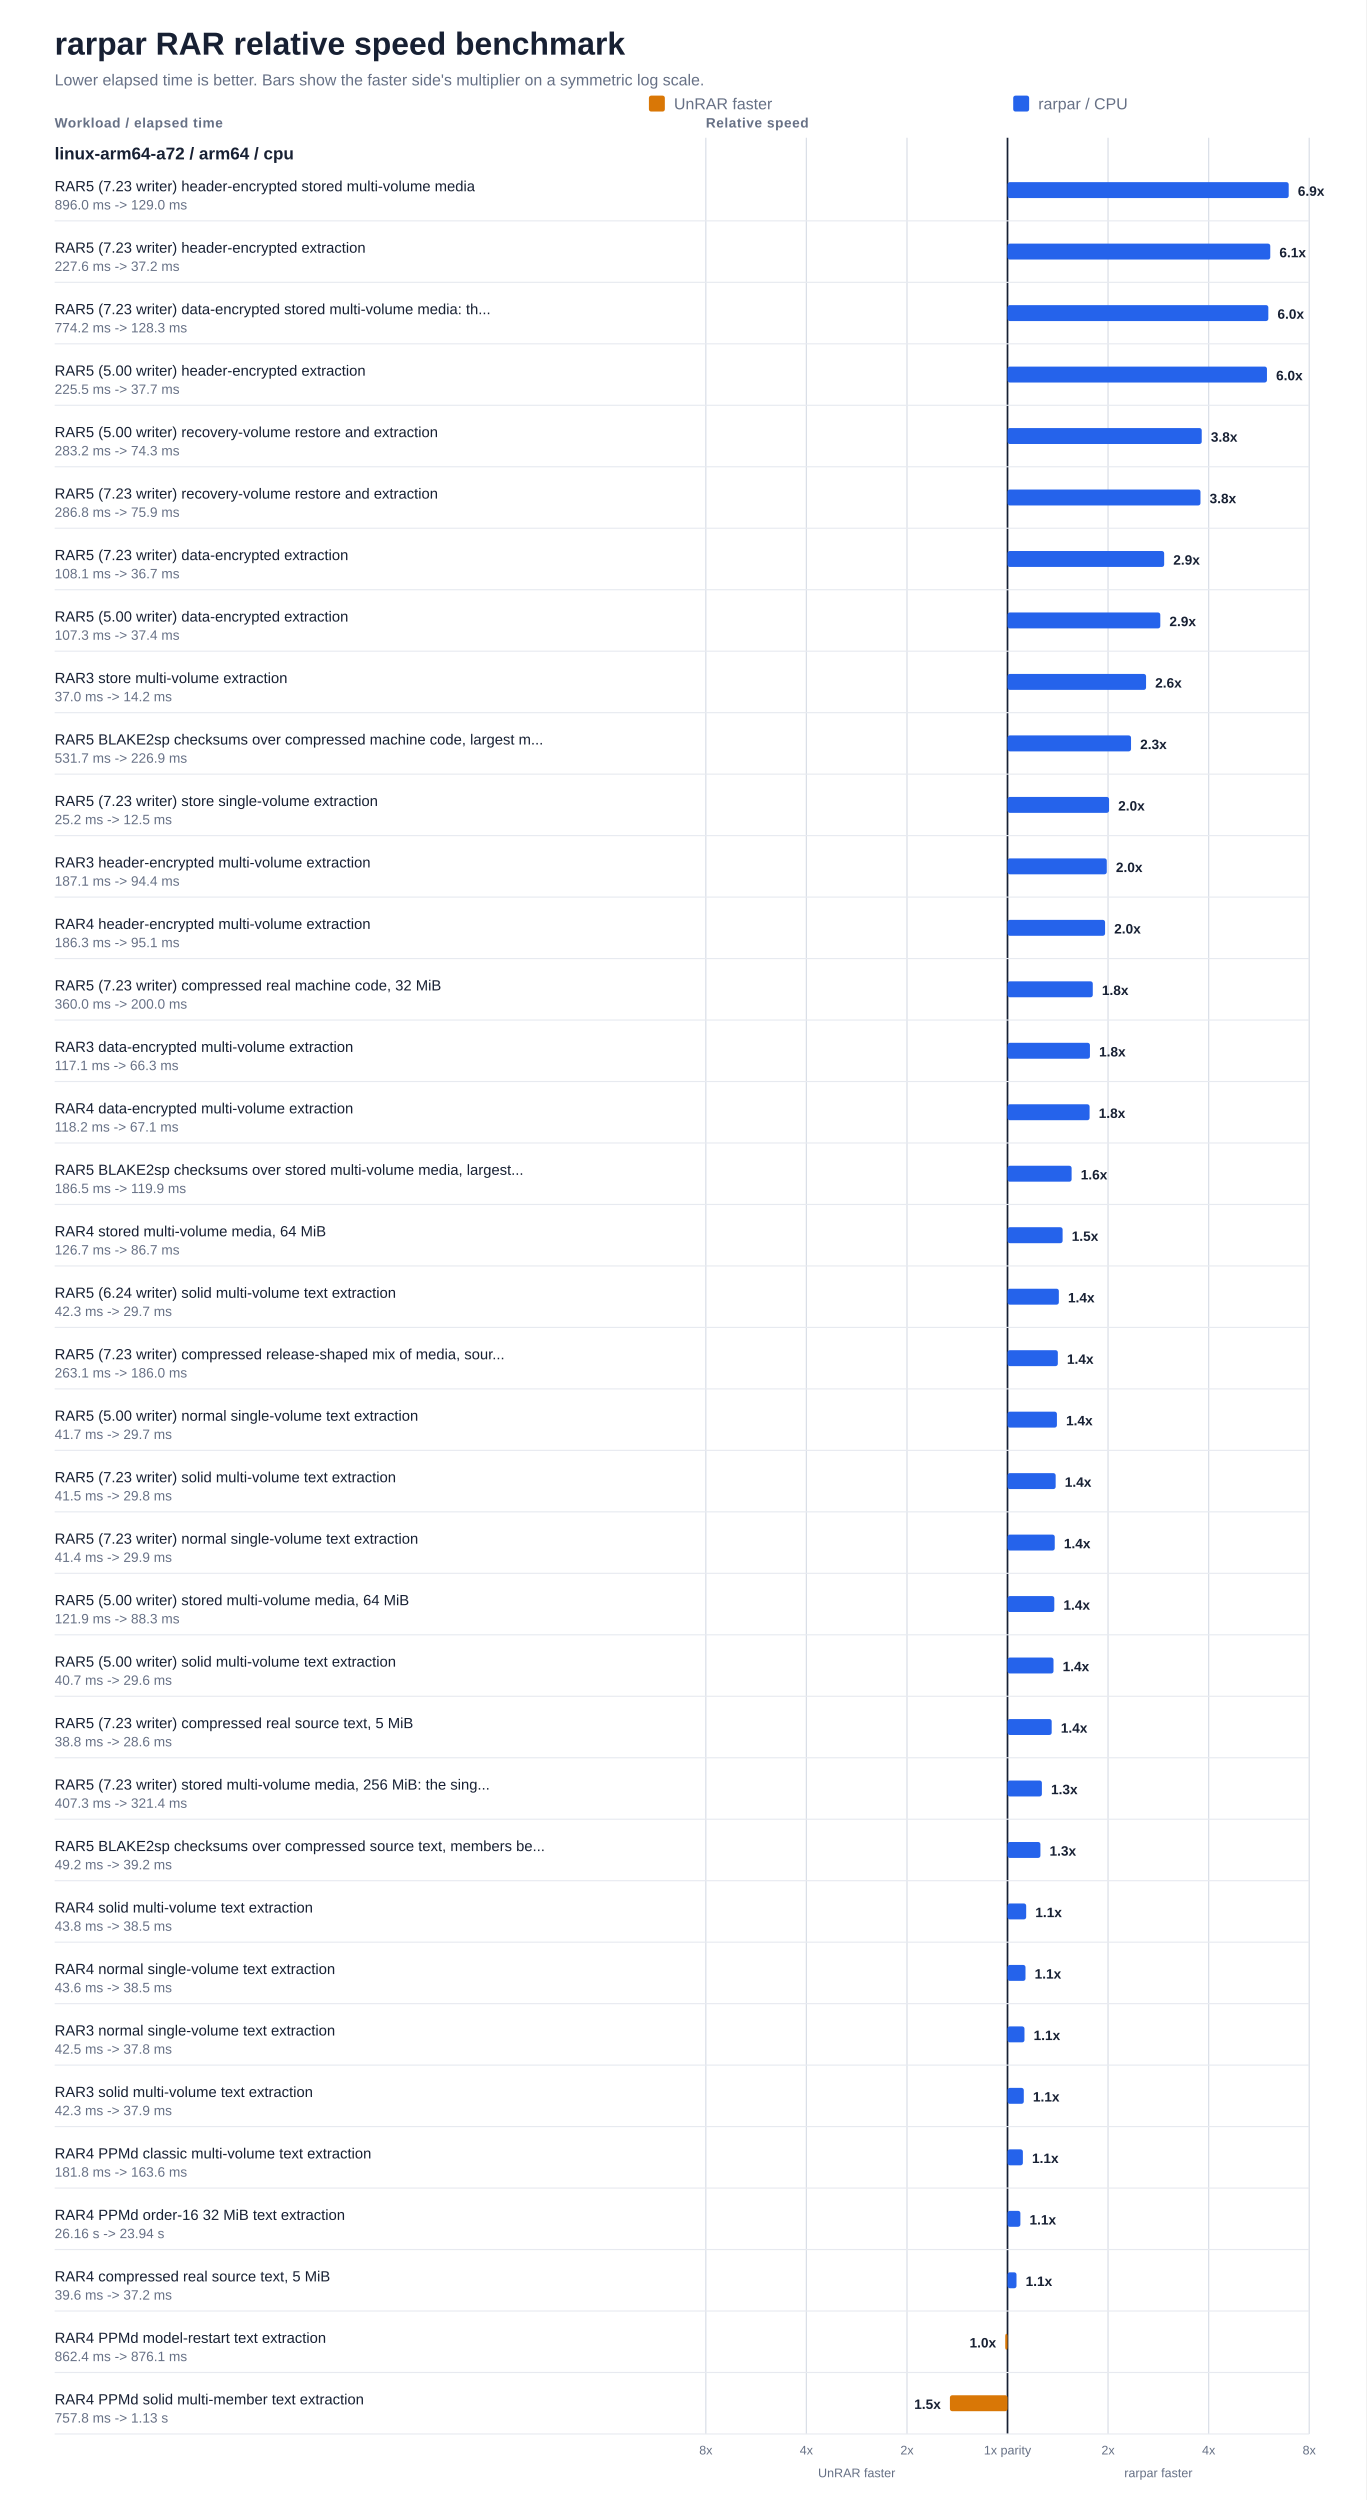
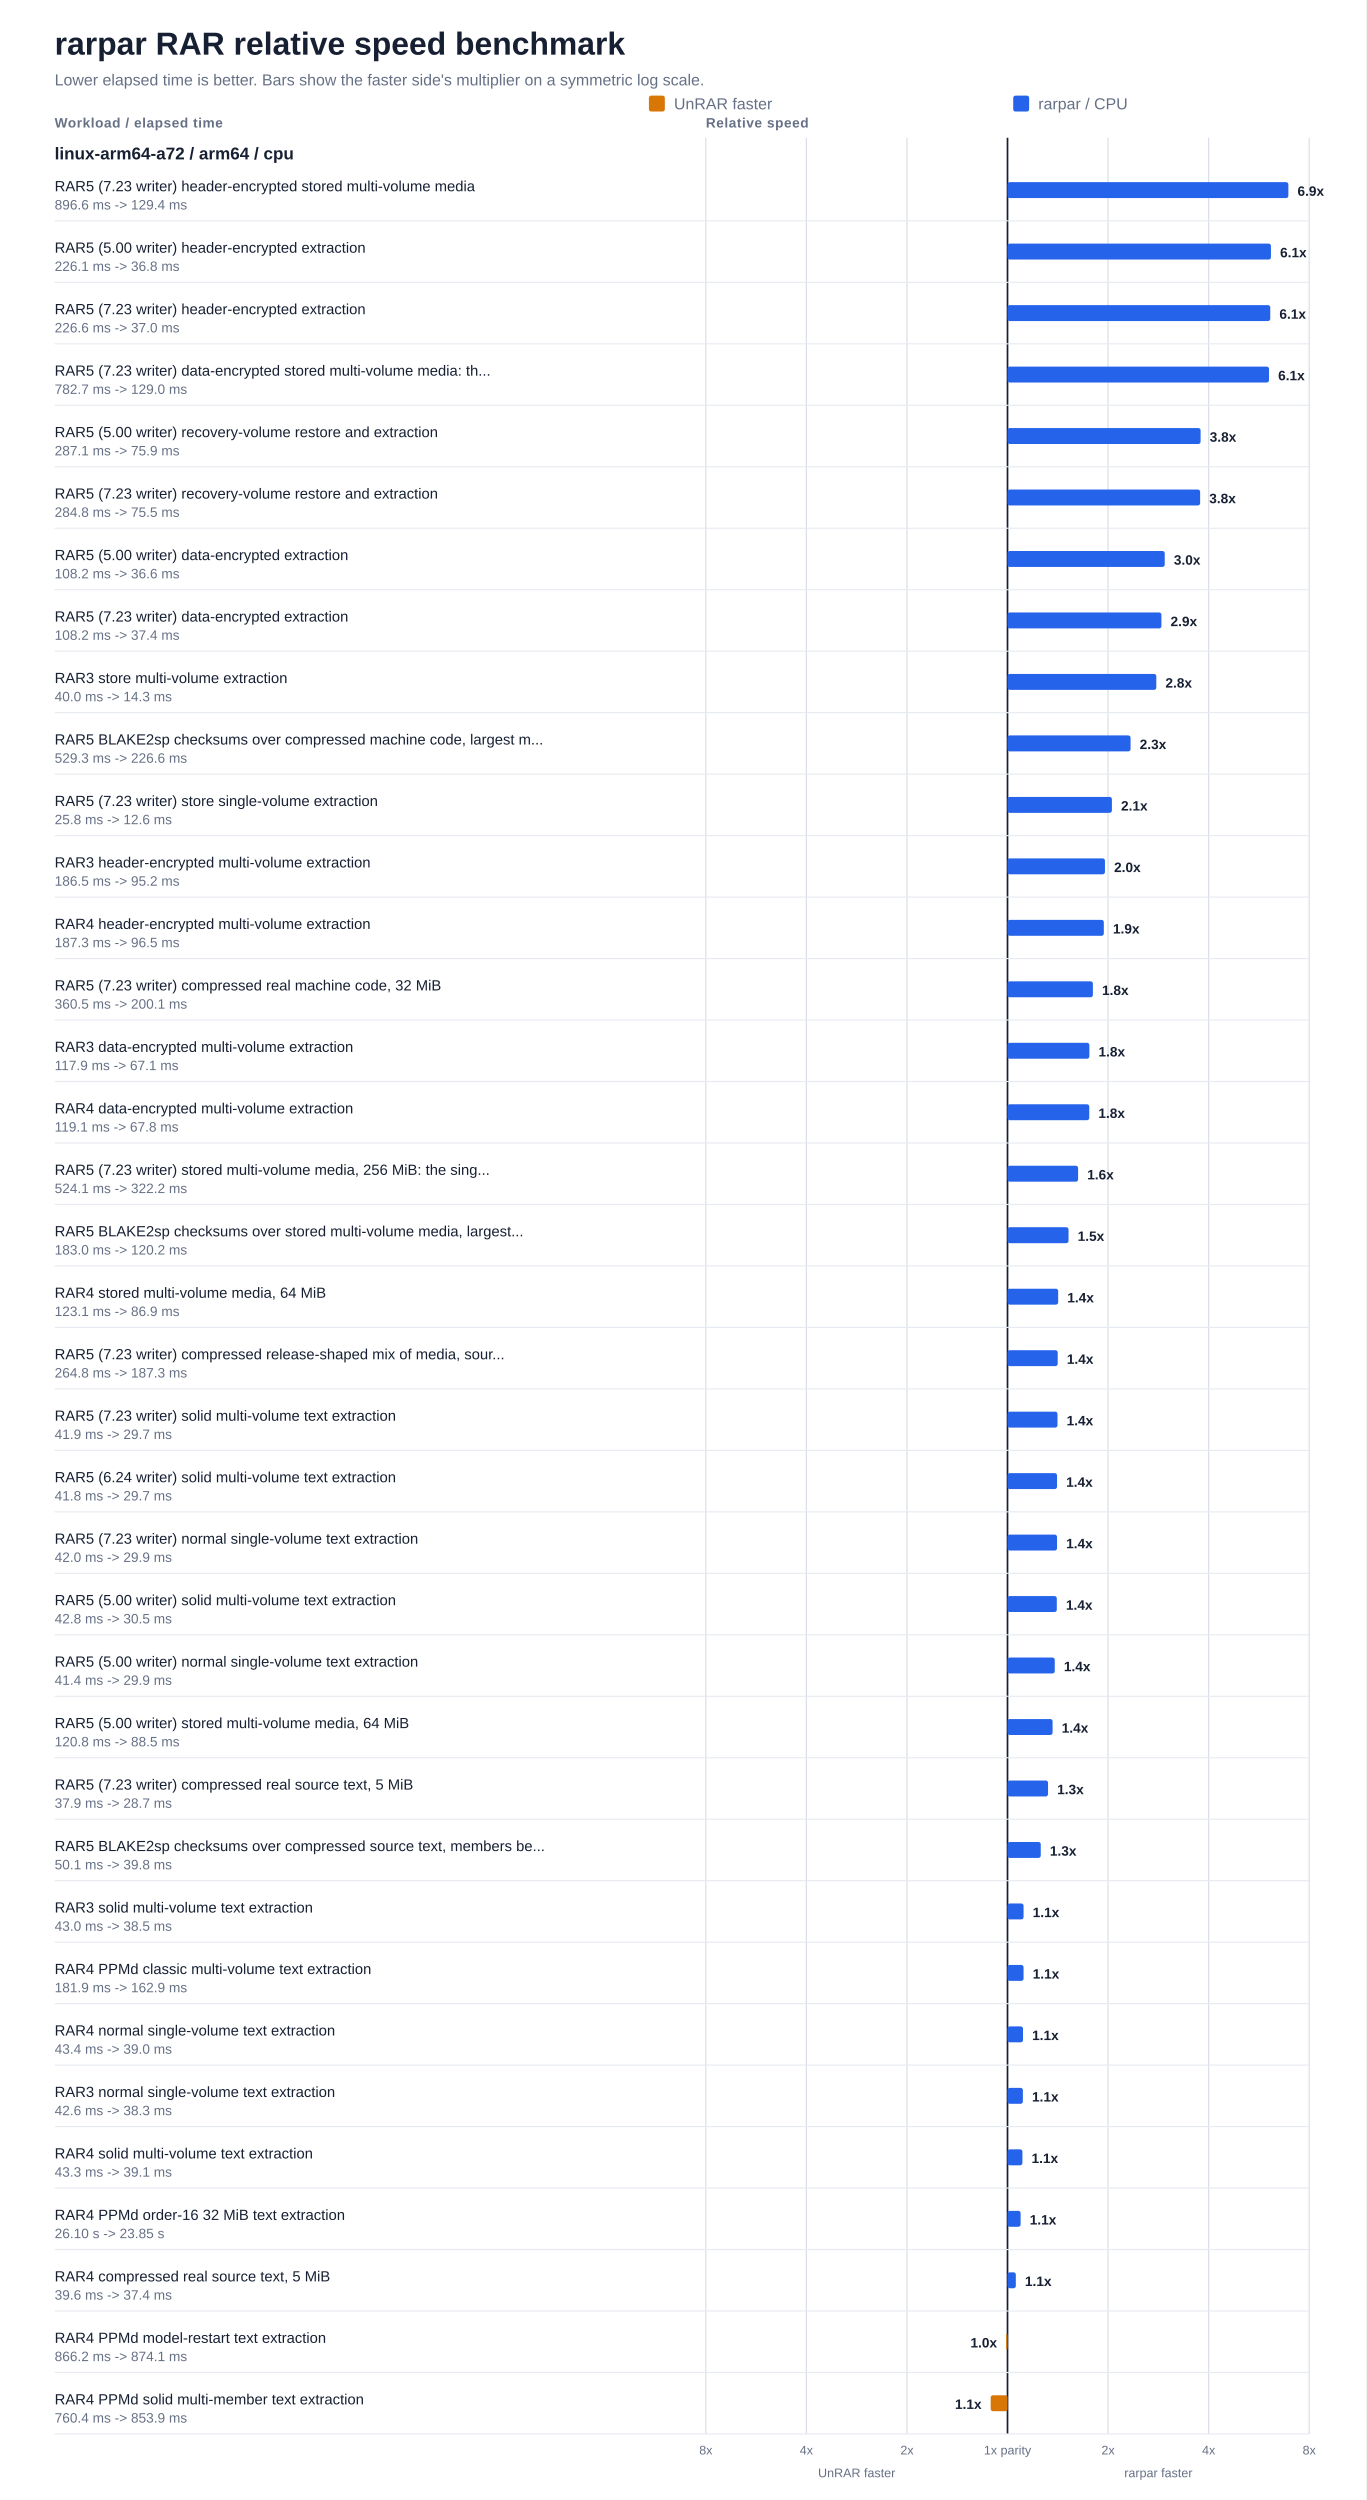
<svg xmlns="http://www.w3.org/2000/svg" width="1200" height="2196" viewBox="0 0 1200 2196" role="img" aria-labelledby="title desc">
  <style>
    .bg { fill: #ffffff; } text { font-family: Arial, sans-serif; fill: #172033; }
    .title { font-size: 28px; font-weight: 600; } .subtitle { font-size: 14px; fill: #667085; }
    .column { font-size: 12px; font-weight: 600; fill: #667085; letter-spacing: .04em; text-transform: uppercase; }
    .machine { font-size: 15px; font-weight: 600; } .workload { font-size: 13px; font-weight: 500; }
    .timing { font-size: 12px; fill: #667085; } .tick { font-size: 11px; fill: #667085; } .ratio { font-size: 12px; font-weight: 600; }
    .grid { stroke: #d7dce5; stroke-width: 1; } .parity { stroke: #172033; stroke-width: 1.5; } .rule { stroke: #e7eaf0; stroke-width: 1; }
    .cpu { fill: #2563eb; } .gpu { fill: #7c3aed; } .slower { fill: #d97706; }
    @media (prefers-color-scheme: dark) { .bg { fill: #0d1117; } text { fill: #e6edf3; } .subtitle, .column, .timing, .tick { fill: #9ca7b5; } .grid { stroke: #30363d; } .parity { stroke: #e6edf3; } .rule { stroke: #21262d; } .cpu { fill: #58a6ff; } .gpu { fill: #bc8cff; } .slower { fill: #f2a65a; } }
  </style>
  <rect class="bg" width="1200" height="2196" />
  <text class="title" x="48" y="48">rarpar RAR relative speed benchmark</text>
  <text class="subtitle" x="48" y="75">Lower elapsed time is better. Bars show the faster side's multiplier on a symmetric log scale.</text>
  <g aria-label="Legend">
    <rect class="slower" x="570" y="84" width="14" height="14" rx="2" />
    <text class="subtitle" x="592" y="96">UnRAR faster</text>
    <rect class="cpu" x="890" y="84" width="14" height="14" rx="2" />
    <text class="subtitle" x="912" y="96">rarpar / CPU</text>
  </g>
  <text class="column" x="48" y="112">Workload / elapsed time</text>
  <text class="column" x="620" y="112">Relative speed</text>
  <g aria-label="Relative speed axis">
    <line class="grid" x1="620.0" y1="121" x2="620.0" y2="2138" />
    <text class="tick" x="620.0" y="2156" text-anchor="middle">8x</text>
    <line class="grid" x1="708.3" y1="121" x2="708.3" y2="2138" />
    <text class="tick" x="708.3" y="2156" text-anchor="middle">4x</text>
    <line class="grid" x1="796.7" y1="121" x2="796.7" y2="2138" />
    <text class="tick" x="796.7" y="2156" text-anchor="middle">2x</text>
    <line class="parity" x1="885.0" y1="121" x2="885.0" y2="2138" />
    <text class="tick" x="885.0" y="2156" text-anchor="middle">1x parity</text>
    <line class="grid" x1="973.3" y1="121" x2="973.3" y2="2138" />
    <text class="tick" x="973.3" y="2156" text-anchor="middle">2x</text>
    <line class="grid" x1="1061.7" y1="121" x2="1061.7" y2="2138" />
    <text class="tick" x="1061.7" y="2156" text-anchor="middle">4x</text>
    <line class="grid" x1="1150.0" y1="121" x2="1150.0" y2="2138" />
    <text class="tick" x="1150.0" y="2156" text-anchor="middle">8x</text>
    <text class="tick" x="752.5" y="2176" text-anchor="middle">UnRAR faster</text>
    <text class="tick" x="1017.5" y="2176" text-anchor="middle">rarpar faster</text>
  </g>
  <g aria-label="RAR benchmarks">
    <text class="machine" x="48" y="140">linux-arm64-a72 / arm64 / cpu</text>
    <text class="workload" x="48" y="168">RAR5 (7.23 writer) header-encrypted stored multi-volume media</text>
-     <text class="timing" x="48" y="184">896.0 ms -&gt; 129.0 ms</text>
-     <rect class="cpu" x="885.0" y="160" width="247.0" height="14" rx="2" />
-     <text class="ratio" x="1140.0" y="172">6.9x</text>
+     <text class="timing" x="48" y="184">896.6 ms -&gt; 129.4 ms</text>
+     <rect class="cpu" x="885.0" y="160" width="246.7" height="14" rx="2" />
+     <text class="ratio" x="1139.7" y="172">6.9x</text>
    <line class="rule" x1="48" y1="194" x2="1150" y2="194" />
-     <text class="workload" x="48" y="222">RAR5 (7.23 writer) header-encrypted extraction</text>
-     <text class="timing" x="48" y="238">227.6 ms -&gt; 37.2 ms</text>
-     <rect class="cpu" x="885.0" y="214" width="230.8" height="14" rx="2" />
-     <text class="ratio" x="1123.8" y="226">6.1x</text>
+     <text class="workload" x="48" y="222">RAR5 (5.00 writer) header-encrypted extraction</text>
+     <text class="timing" x="48" y="238">226.1 ms -&gt; 36.8 ms</text>
+     <rect class="cpu" x="885.0" y="214" width="231.4" height="14" rx="2" />
+     <text class="ratio" x="1124.4" y="226">6.1x</text>
    <line class="rule" x1="48" y1="248" x2="1150" y2="248" />
-     <text class="workload" x="48" y="276">RAR5 (7.23 writer) data-encrypted stored multi-volume media: th...</text>
-     <text class="timing" x="48" y="292">774.2 ms -&gt; 128.3 ms</text>
-     <rect class="cpu" x="885.0" y="268" width="229.1" height="14" rx="2" />
-     <text class="ratio" x="1122.1" y="280">6.0x</text>
+     <text class="workload" x="48" y="276">RAR5 (7.23 writer) header-encrypted extraction</text>
+     <text class="timing" x="48" y="292">226.6 ms -&gt; 37.0 ms</text>
+     <rect class="cpu" x="885.0" y="268" width="230.8" height="14" rx="2" />
+     <text class="ratio" x="1123.8" y="280">6.1x</text>
    <line class="rule" x1="48" y1="302" x2="1150" y2="302" />
-     <text class="workload" x="48" y="330">RAR5 (5.00 writer) header-encrypted extraction</text>
-     <text class="timing" x="48" y="346">225.5 ms -&gt; 37.7 ms</text>
-     <rect class="cpu" x="885.0" y="322" width="227.9" height="14" rx="2" />
-     <text class="ratio" x="1120.9" y="334">6.0x</text>
+     <text class="workload" x="48" y="330">RAR5 (7.23 writer) data-encrypted stored multi-volume media: th...</text>
+     <text class="timing" x="48" y="346">782.7 ms -&gt; 129.0 ms</text>
+     <rect class="cpu" x="885.0" y="322" width="229.7" height="14" rx="2" />
+     <text class="ratio" x="1122.7" y="334">6.1x</text>
    <line class="rule" x1="48" y1="356" x2="1150" y2="356" />
    <text class="workload" x="48" y="384">RAR5 (5.00 writer) recovery-volume restore and extraction</text>
-     <text class="timing" x="48" y="400">283.2 ms -&gt; 74.3 ms</text>
-     <rect class="cpu" x="885.0" y="376" width="170.6" height="14" rx="2" />
-     <text class="ratio" x="1063.6" y="388">3.8x</text>
+     <text class="timing" x="48" y="400">287.1 ms -&gt; 75.9 ms</text>
+     <rect class="cpu" x="885.0" y="376" width="169.6" height="14" rx="2" />
+     <text class="ratio" x="1062.6" y="388">3.8x</text>
    <line class="rule" x1="48" y1="410" x2="1150" y2="410" />
    <text class="workload" x="48" y="438">RAR5 (7.23 writer) recovery-volume restore and extraction</text>
-     <text class="timing" x="48" y="454">286.8 ms -&gt; 75.9 ms</text>
-     <rect class="cpu" x="885.0" y="430" width="169.5" height="14" rx="2" />
-     <text class="ratio" x="1062.5" y="442">3.8x</text>
+     <text class="timing" x="48" y="454">284.8 ms -&gt; 75.5 ms</text>
+     <rect class="cpu" x="885.0" y="430" width="169.2" height="14" rx="2" />
+     <text class="ratio" x="1062.2" y="442">3.8x</text>
    <line class="rule" x1="48" y1="464" x2="1150" y2="464" />
-     <text class="workload" x="48" y="492">RAR5 (7.23 writer) data-encrypted extraction</text>
-     <text class="timing" x="48" y="508">108.1 ms -&gt; 36.7 ms</text>
-     <rect class="cpu" x="885.0" y="484" width="137.6" height="14" rx="2" />
-     <text class="ratio" x="1030.6" y="496">2.9x</text>
+     <text class="workload" x="48" y="492">RAR5 (5.00 writer) data-encrypted extraction</text>
+     <text class="timing" x="48" y="508">108.2 ms -&gt; 36.6 ms</text>
+     <rect class="cpu" x="885.0" y="484" width="138.1" height="14" rx="2" />
+     <text class="ratio" x="1031.1" y="496">3.0x</text>
    <line class="rule" x1="48" y1="518" x2="1150" y2="518" />
-     <text class="workload" x="48" y="546">RAR5 (5.00 writer) data-encrypted extraction</text>
-     <text class="timing" x="48" y="562">107.3 ms -&gt; 37.4 ms</text>
-     <rect class="cpu" x="885.0" y="538" width="134.2" height="14" rx="2" />
-     <text class="ratio" x="1027.2" y="550">2.9x</text>
+     <text class="workload" x="48" y="546">RAR5 (7.23 writer) data-encrypted extraction</text>
+     <text class="timing" x="48" y="562">108.2 ms -&gt; 37.4 ms</text>
+     <rect class="cpu" x="885.0" y="538" width="135.2" height="14" rx="2" />
+     <text class="ratio" x="1028.2" y="550">2.9x</text>
    <line class="rule" x1="48" y1="572" x2="1150" y2="572" />
    <text class="workload" x="48" y="600">RAR3 store multi-volume extraction</text>
-     <text class="timing" x="48" y="616">37.0 ms -&gt; 14.2 ms</text>
-     <rect class="cpu" x="885.0" y="592" width="121.7" height="14" rx="2" />
-     <text class="ratio" x="1014.7" y="604">2.6x</text>
+     <text class="timing" x="48" y="616">40.0 ms -&gt; 14.3 ms</text>
+     <rect class="cpu" x="885.0" y="592" width="130.7" height="14" rx="2" />
+     <text class="ratio" x="1023.7" y="604">2.8x</text>
    <line class="rule" x1="48" y1="626" x2="1150" y2="626" />
    <text class="workload" x="48" y="654">RAR5 BLAKE2sp checksums over compressed machine code, largest m...</text>
-     <text class="timing" x="48" y="670">531.7 ms -&gt; 226.9 ms</text>
-     <rect class="cpu" x="885.0" y="646" width="108.5" height="14" rx="2" />
-     <text class="ratio" x="1001.5" y="658">2.3x</text>
+     <text class="timing" x="48" y="670">529.3 ms -&gt; 226.6 ms</text>
+     <rect class="cpu" x="885.0" y="646" width="108.1" height="14" rx="2" />
+     <text class="ratio" x="1001.1" y="658">2.3x</text>
    <line class="rule" x1="48" y1="680" x2="1150" y2="680" />
    <text class="workload" x="48" y="708">RAR5 (7.23 writer) store single-volume extraction</text>
-     <text class="timing" x="48" y="724">25.2 ms -&gt; 12.5 ms</text>
-     <rect class="cpu" x="885.0" y="700" width="89.2" height="14" rx="2" />
-     <text class="ratio" x="982.2" y="712">2.0x</text>
+     <text class="timing" x="48" y="724">25.8 ms -&gt; 12.6 ms</text>
+     <rect class="cpu" x="885.0" y="700" width="91.7" height="14" rx="2" />
+     <text class="ratio" x="984.7" y="712">2.1x</text>
    <line class="rule" x1="48" y1="734" x2="1150" y2="734" />
    <text class="workload" x="48" y="762">RAR3 header-encrypted multi-volume extraction</text>
-     <text class="timing" x="48" y="778">187.1 ms -&gt; 94.4 ms</text>
-     <rect class="cpu" x="885.0" y="754" width="87.2" height="14" rx="2" />
-     <text class="ratio" x="980.2" y="766">2.0x</text>
+     <text class="timing" x="48" y="778">186.5 ms -&gt; 95.2 ms</text>
+     <rect class="cpu" x="885.0" y="754" width="85.6" height="14" rx="2" />
+     <text class="ratio" x="978.6" y="766">2.0x</text>
    <line class="rule" x1="48" y1="788" x2="1150" y2="788" />
    <text class="workload" x="48" y="816">RAR4 header-encrypted multi-volume extraction</text>
-     <text class="timing" x="48" y="832">186.3 ms -&gt; 95.1 ms</text>
-     <rect class="cpu" x="885.0" y="808" width="85.7" height="14" rx="2" />
-     <text class="ratio" x="978.7" y="820">2.0x</text>
+     <text class="timing" x="48" y="832">187.3 ms -&gt; 96.5 ms</text>
+     <rect class="cpu" x="885.0" y="808" width="84.6" height="14" rx="2" />
+     <text class="ratio" x="977.6" y="820">1.9x</text>
    <line class="rule" x1="48" y1="842" x2="1150" y2="842" />
    <text class="workload" x="48" y="870">RAR5 (7.23 writer) compressed real machine code, 32 MiB</text>
-     <text class="timing" x="48" y="886">360.0 ms -&gt; 200.0 ms</text>
-     <rect class="cpu" x="885.0" y="862" width="74.9" height="14" rx="2" />
-     <text class="ratio" x="967.9" y="874">1.8x</text>
+     <text class="timing" x="48" y="886">360.5 ms -&gt; 200.1 ms</text>
+     <rect class="cpu" x="885.0" y="862" width="75.0" height="14" rx="2" />
+     <text class="ratio" x="968.0" y="874">1.8x</text>
    <line class="rule" x1="48" y1="896" x2="1150" y2="896" />
    <text class="workload" x="48" y="924">RAR3 data-encrypted multi-volume extraction</text>
-     <text class="timing" x="48" y="940">117.1 ms -&gt; 66.3 ms</text>
-     <rect class="cpu" x="885.0" y="916" width="72.4" height="14" rx="2" />
-     <text class="ratio" x="965.4" y="928">1.8x</text>
+     <text class="timing" x="48" y="940">117.9 ms -&gt; 67.1 ms</text>
+     <rect class="cpu" x="885.0" y="916" width="71.9" height="14" rx="2" />
+     <text class="ratio" x="964.9" y="928">1.8x</text>
    <line class="rule" x1="48" y1="950" x2="1150" y2="950" />
    <text class="workload" x="48" y="978">RAR4 data-encrypted multi-volume extraction</text>
-     <text class="timing" x="48" y="994">118.2 ms -&gt; 67.1 ms</text>
-     <rect class="cpu" x="885.0" y="970" width="72.1" height="14" rx="2" />
-     <text class="ratio" x="965.1" y="982">1.8x</text>
+     <text class="timing" x="48" y="994">119.1 ms -&gt; 67.8 ms</text>
+     <rect class="cpu" x="885.0" y="970" width="71.8" height="14" rx="2" />
+     <text class="ratio" x="964.8" y="982">1.8x</text>
    <line class="rule" x1="48" y1="1004" x2="1150" y2="1004" />
-     <text class="workload" x="48" y="1032">RAR5 BLAKE2sp checksums over stored multi-volume media, largest...</text>
-     <text class="timing" x="48" y="1048">186.5 ms -&gt; 119.9 ms</text>
-     <rect class="cpu" x="885.0" y="1024" width="56.3" height="14" rx="2" />
-     <text class="ratio" x="949.3" y="1036">1.6x</text>
+     <text class="workload" x="48" y="1032">RAR5 (7.23 writer) stored multi-volume media, 256 MiB: the sing...</text>
+     <text class="timing" x="48" y="1048">524.1 ms -&gt; 322.2 ms</text>
+     <rect class="cpu" x="885.0" y="1024" width="62.0" height="14" rx="2" />
+     <text class="ratio" x="955.0" y="1036">1.6x</text>
    <line class="rule" x1="48" y1="1058" x2="1150" y2="1058" />
-     <text class="workload" x="48" y="1086">RAR4 stored multi-volume media, 64 MiB</text>
-     <text class="timing" x="48" y="1102">126.7 ms -&gt; 86.7 ms</text>
-     <rect class="cpu" x="885.0" y="1078" width="48.4" height="14" rx="2" />
-     <text class="ratio" x="941.4" y="1090">1.5x</text>
+     <text class="workload" x="48" y="1086">RAR5 BLAKE2sp checksums over stored multi-volume media, largest...</text>
+     <text class="timing" x="48" y="1102">183.0 ms -&gt; 120.2 ms</text>
+     <rect class="cpu" x="885.0" y="1078" width="53.6" height="14" rx="2" />
+     <text class="ratio" x="946.6" y="1090">1.5x</text>
    <line class="rule" x1="48" y1="1112" x2="1150" y2="1112" />
-     <text class="workload" x="48" y="1140">RAR5 (6.24 writer) solid multi-volume text extraction</text>
-     <text class="timing" x="48" y="1156">42.3 ms -&gt; 29.7 ms</text>
-     <rect class="cpu" x="885.0" y="1132" width="45.1" height="14" rx="2" />
-     <text class="ratio" x="938.1" y="1144">1.4x</text>
+     <text class="workload" x="48" y="1140">RAR4 stored multi-volume media, 64 MiB</text>
+     <text class="timing" x="48" y="1156">123.1 ms -&gt; 86.9 ms</text>
+     <rect class="cpu" x="885.0" y="1132" width="44.5" height="14" rx="2" />
+     <text class="ratio" x="937.5" y="1144">1.4x</text>
    <line class="rule" x1="48" y1="1166" x2="1150" y2="1166" />
    <text class="workload" x="48" y="1194">RAR5 (7.23 writer) compressed release-shaped mix of media, sour...</text>
-     <text class="timing" x="48" y="1210">263.1 ms -&gt; 186.0 ms</text>
-     <rect class="cpu" x="885.0" y="1186" width="44.2" height="14" rx="2" />
-     <text class="ratio" x="937.2" y="1198">1.4x</text>
+     <text class="timing" x="48" y="1210">264.8 ms -&gt; 187.3 ms</text>
+     <rect class="cpu" x="885.0" y="1186" width="44.1" height="14" rx="2" />
+     <text class="ratio" x="937.1" y="1198">1.4x</text>
    <line class="rule" x1="48" y1="1220" x2="1150" y2="1220" />
-     <text class="workload" x="48" y="1248">RAR5 (5.00 writer) normal single-volume text extraction</text>
-     <text class="timing" x="48" y="1264">41.7 ms -&gt; 29.7 ms</text>
-     <rect class="cpu" x="885.0" y="1240" width="43.4" height="14" rx="2" />
-     <text class="ratio" x="936.4" y="1252">1.4x</text>
+     <text class="workload" x="48" y="1248">RAR5 (7.23 writer) solid multi-volume text extraction</text>
+     <text class="timing" x="48" y="1264">41.9 ms -&gt; 29.7 ms</text>
+     <rect class="cpu" x="885.0" y="1240" width="43.9" height="14" rx="2" />
+     <text class="ratio" x="936.9" y="1252">1.4x</text>
    <line class="rule" x1="48" y1="1274" x2="1150" y2="1274" />
-     <text class="workload" x="48" y="1302">RAR5 (7.23 writer) solid multi-volume text extraction</text>
-     <text class="timing" x="48" y="1318">41.5 ms -&gt; 29.8 ms</text>
-     <rect class="cpu" x="885.0" y="1294" width="42.3" height="14" rx="2" />
-     <text class="ratio" x="935.3" y="1306">1.4x</text>
+     <text class="workload" x="48" y="1302">RAR5 (6.24 writer) solid multi-volume text extraction</text>
+     <text class="timing" x="48" y="1318">41.8 ms -&gt; 29.7 ms</text>
+     <rect class="cpu" x="885.0" y="1294" width="43.5" height="14" rx="2" />
+     <text class="ratio" x="936.5" y="1306">1.4x</text>
    <line class="rule" x1="48" y1="1328" x2="1150" y2="1328" />
    <text class="workload" x="48" y="1356">RAR5 (7.23 writer) normal single-volume text extraction</text>
-     <text class="timing" x="48" y="1372">41.4 ms -&gt; 29.9 ms</text>
-     <rect class="cpu" x="885.0" y="1348" width="41.5" height="14" rx="2" />
-     <text class="ratio" x="934.5" y="1360">1.4x</text>
+     <text class="timing" x="48" y="1372">42.0 ms -&gt; 29.9 ms</text>
+     <rect class="cpu" x="885.0" y="1348" width="43.5" height="14" rx="2" />
+     <text class="ratio" x="936.5" y="1360">1.4x</text>
    <line class="rule" x1="48" y1="1382" x2="1150" y2="1382" />
-     <text class="workload" x="48" y="1410">RAR5 (5.00 writer) stored multi-volume media, 64 MiB</text>
-     <text class="timing" x="48" y="1426">121.9 ms -&gt; 88.3 ms</text>
-     <rect class="cpu" x="885.0" y="1402" width="41.1" height="14" rx="2" />
-     <text class="ratio" x="934.1" y="1414">1.4x</text>
+     <text class="workload" x="48" y="1410">RAR5 (5.00 writer) solid multi-volume text extraction</text>
+     <text class="timing" x="48" y="1426">42.8 ms -&gt; 30.5 ms</text>
+     <rect class="cpu" x="885.0" y="1402" width="43.3" height="14" rx="2" />
+     <text class="ratio" x="936.3" y="1414">1.4x</text>
    <line class="rule" x1="48" y1="1436" x2="1150" y2="1436" />
-     <text class="workload" x="48" y="1464">RAR5 (5.00 writer) solid multi-volume text extraction</text>
-     <text class="timing" x="48" y="1480">40.7 ms -&gt; 29.6 ms</text>
-     <rect class="cpu" x="885.0" y="1456" width="40.4" height="14" rx="2" />
-     <text class="ratio" x="933.4" y="1468">1.4x</text>
+     <text class="workload" x="48" y="1464">RAR5 (5.00 writer) normal single-volume text extraction</text>
+     <text class="timing" x="48" y="1480">41.4 ms -&gt; 29.9 ms</text>
+     <rect class="cpu" x="885.0" y="1456" width="41.5" height="14" rx="2" />
+     <text class="ratio" x="934.5" y="1468">1.4x</text>
    <line class="rule" x1="48" y1="1490" x2="1150" y2="1490" />
-     <text class="workload" x="48" y="1518">RAR5 (7.23 writer) compressed real source text, 5 MiB</text>
-     <text class="timing" x="48" y="1534">38.8 ms -&gt; 28.6 ms</text>
-     <rect class="cpu" x="885.0" y="1510" width="38.8" height="14" rx="2" />
-     <text class="ratio" x="931.8" y="1522">1.4x</text>
+     <text class="workload" x="48" y="1518">RAR5 (5.00 writer) stored multi-volume media, 64 MiB</text>
+     <text class="timing" x="48" y="1534">120.8 ms -&gt; 88.5 ms</text>
+     <rect class="cpu" x="885.0" y="1510" width="39.6" height="14" rx="2" />
+     <text class="ratio" x="932.6" y="1522">1.4x</text>
    <line class="rule" x1="48" y1="1544" x2="1150" y2="1544" />
-     <text class="workload" x="48" y="1572">RAR5 (7.23 writer) stored multi-volume media, 256 MiB: the sing...</text>
-     <text class="timing" x="48" y="1588">407.3 ms -&gt; 321.4 ms</text>
-     <rect class="cpu" x="885.0" y="1564" width="30.2" height="14" rx="2" />
-     <text class="ratio" x="923.2" y="1576">1.3x</text>
+     <text class="workload" x="48" y="1572">RAR5 (7.23 writer) compressed real source text, 5 MiB</text>
+     <text class="timing" x="48" y="1588">37.9 ms -&gt; 28.7 ms</text>
+     <rect class="cpu" x="885.0" y="1564" width="35.6" height="14" rx="2" />
+     <text class="ratio" x="928.6" y="1576">1.3x</text>
    <line class="rule" x1="48" y1="1598" x2="1150" y2="1598" />
    <text class="workload" x="48" y="1626">RAR5 BLAKE2sp checksums over compressed source text, members be...</text>
-     <text class="timing" x="48" y="1642">49.2 ms -&gt; 39.2 ms</text>
-     <rect class="cpu" x="885.0" y="1618" width="28.9" height="14" rx="2" />
-     <text class="ratio" x="921.9" y="1630">1.3x</text>
+     <text class="timing" x="48" y="1642">50.1 ms -&gt; 39.8 ms</text>
+     <rect class="cpu" x="885.0" y="1618" width="29.2" height="14" rx="2" />
+     <text class="ratio" x="922.2" y="1630">1.3x</text>
    <line class="rule" x1="48" y1="1652" x2="1150" y2="1652" />
-     <text class="workload" x="48" y="1680">RAR4 solid multi-volume text extraction</text>
-     <text class="timing" x="48" y="1696">43.8 ms -&gt; 38.5 ms</text>
-     <rect class="cpu" x="885.0" y="1672" width="16.4" height="14" rx="2" />
-     <text class="ratio" x="909.4" y="1684">1.1x</text>
+     <text class="workload" x="48" y="1680">RAR3 solid multi-volume text extraction</text>
+     <text class="timing" x="48" y="1696">43.0 ms -&gt; 38.5 ms</text>
+     <rect class="cpu" x="885.0" y="1672" width="14.1" height="14" rx="2" />
+     <text class="ratio" x="907.1" y="1684">1.1x</text>
    <line class="rule" x1="48" y1="1706" x2="1150" y2="1706" />
-     <text class="workload" x="48" y="1734">RAR4 normal single-volume text extraction</text>
-     <text class="timing" x="48" y="1750">43.6 ms -&gt; 38.5 ms</text>
-     <rect class="cpu" x="885.0" y="1726" width="15.8" height="14" rx="2" />
-     <text class="ratio" x="908.8" y="1738">1.1x</text>
+     <text class="workload" x="48" y="1734">RAR4 PPMd classic multi-volume text extraction</text>
+     <text class="timing" x="48" y="1750">181.9 ms -&gt; 162.9 ms</text>
+     <rect class="cpu" x="885.0" y="1726" width="14.1" height="14" rx="2" />
+     <text class="ratio" x="907.1" y="1738">1.1x</text>
    <line class="rule" x1="48" y1="1760" x2="1150" y2="1760" />
-     <text class="workload" x="48" y="1788">RAR3 normal single-volume text extraction</text>
-     <text class="timing" x="48" y="1804">42.5 ms -&gt; 37.8 ms</text>
-     <rect class="cpu" x="885.0" y="1780" width="14.9" height="14" rx="2" />
-     <text class="ratio" x="907.9" y="1792">1.1x</text>
+     <text class="workload" x="48" y="1788">RAR4 normal single-volume text extraction</text>
+     <text class="timing" x="48" y="1804">43.4 ms -&gt; 39.0 ms</text>
+     <rect class="cpu" x="885.0" y="1780" width="13.6" height="14" rx="2" />
+     <text class="ratio" x="906.6" y="1792">1.1x</text>
    <line class="rule" x1="48" y1="1814" x2="1150" y2="1814" />
-     <text class="workload" x="48" y="1842">RAR3 solid multi-volume text extraction</text>
-     <text class="timing" x="48" y="1858">42.3 ms -&gt; 37.9 ms</text>
-     <rect class="cpu" x="885.0" y="1834" width="14.3" height="14" rx="2" />
-     <text class="ratio" x="907.3" y="1846">1.1x</text>
+     <text class="workload" x="48" y="1842">RAR3 normal single-volume text extraction</text>
+     <text class="timing" x="48" y="1858">42.6 ms -&gt; 38.3 ms</text>
+     <rect class="cpu" x="885.0" y="1834" width="13.5" height="14" rx="2" />
+     <text class="ratio" x="906.5" y="1846">1.1x</text>
    <line class="rule" x1="48" y1="1868" x2="1150" y2="1868" />
-     <text class="workload" x="48" y="1896">RAR4 PPMd classic multi-volume text extraction</text>
-     <text class="timing" x="48" y="1912">181.8 ms -&gt; 163.6 ms</text>
-     <rect class="cpu" x="885.0" y="1888" width="13.5" height="14" rx="2" />
-     <text class="ratio" x="906.5" y="1900">1.1x</text>
+     <text class="workload" x="48" y="1896">RAR4 solid multi-volume text extraction</text>
+     <text class="timing" x="48" y="1912">43.3 ms -&gt; 39.1 ms</text>
+     <rect class="cpu" x="885.0" y="1888" width="13.1" height="14" rx="2" />
+     <text class="ratio" x="906.1" y="1900">1.1x</text>
    <line class="rule" x1="48" y1="1922" x2="1150" y2="1922" />
    <text class="workload" x="48" y="1950">RAR4 PPMd order-16 32 MiB text extraction</text>
-     <text class="timing" x="48" y="1966">26.16 s -&gt; 23.94 s</text>
-     <rect class="cpu" x="885.0" y="1942" width="11.3" height="14" rx="2" />
-     <text class="ratio" x="904.3" y="1954">1.1x</text>
+     <text class="timing" x="48" y="1966">26.10 s -&gt; 23.85 s</text>
+     <rect class="cpu" x="885.0" y="1942" width="11.5" height="14" rx="2" />
+     <text class="ratio" x="904.5" y="1954">1.1x</text>
    <line class="rule" x1="48" y1="1976" x2="1150" y2="1976" />
    <text class="workload" x="48" y="2004">RAR4 compressed real source text, 5 MiB</text>
-     <text class="timing" x="48" y="2020">39.6 ms -&gt; 37.2 ms</text>
-     <rect class="cpu" x="885.0" y="1996" width="7.9" height="14" rx="2" />
-     <text class="ratio" x="900.9" y="2008">1.1x</text>
+     <text class="timing" x="48" y="2020">39.6 ms -&gt; 37.4 ms</text>
+     <rect class="cpu" x="885.0" y="1996" width="7.3" height="14" rx="2" />
+     <text class="ratio" x="900.3" y="2008">1.1x</text>
    <line class="rule" x1="48" y1="2030" x2="1150" y2="2030" />
    <text class="workload" x="48" y="2058">RAR4 PPMd model-restart text extraction</text>
-     <text class="timing" x="48" y="2074">862.4 ms -&gt; 876.1 ms</text>
-     <rect class="slower" x="883.0" y="2050" width="2.0" height="14" rx="2" />
-     <text class="ratio" x="875.0" y="2062" text-anchor="end">1.0x</text>
+     <text class="timing" x="48" y="2074">866.2 ms -&gt; 874.1 ms</text>
+     <rect class="slower" x="883.8" y="2050" width="1.2" height="14" rx="2" />
+     <text class="ratio" x="875.8" y="2062" text-anchor="end">1.0x</text>
    <line class="rule" x1="48" y1="2084" x2="1150" y2="2084" />
    <text class="workload" x="48" y="2112">RAR4 PPMd solid multi-member text extraction</text>
-     <text class="timing" x="48" y="2128">757.8 ms -&gt; 1.13 s</text>
-     <rect class="slower" x="834.4" y="2104" width="50.6" height="14" rx="2" />
-     <text class="ratio" x="826.4" y="2116" text-anchor="end">1.5x</text>
+     <text class="timing" x="48" y="2128">760.4 ms -&gt; 853.9 ms</text>
+     <rect class="slower" x="870.2" y="2104" width="14.8" height="14" rx="2" />
+     <text class="ratio" x="862.2" y="2116" text-anchor="end">1.1x</text>
    <line class="rule" x1="48" y1="2138" x2="1150" y2="2138" />
  </g>
</svg>
